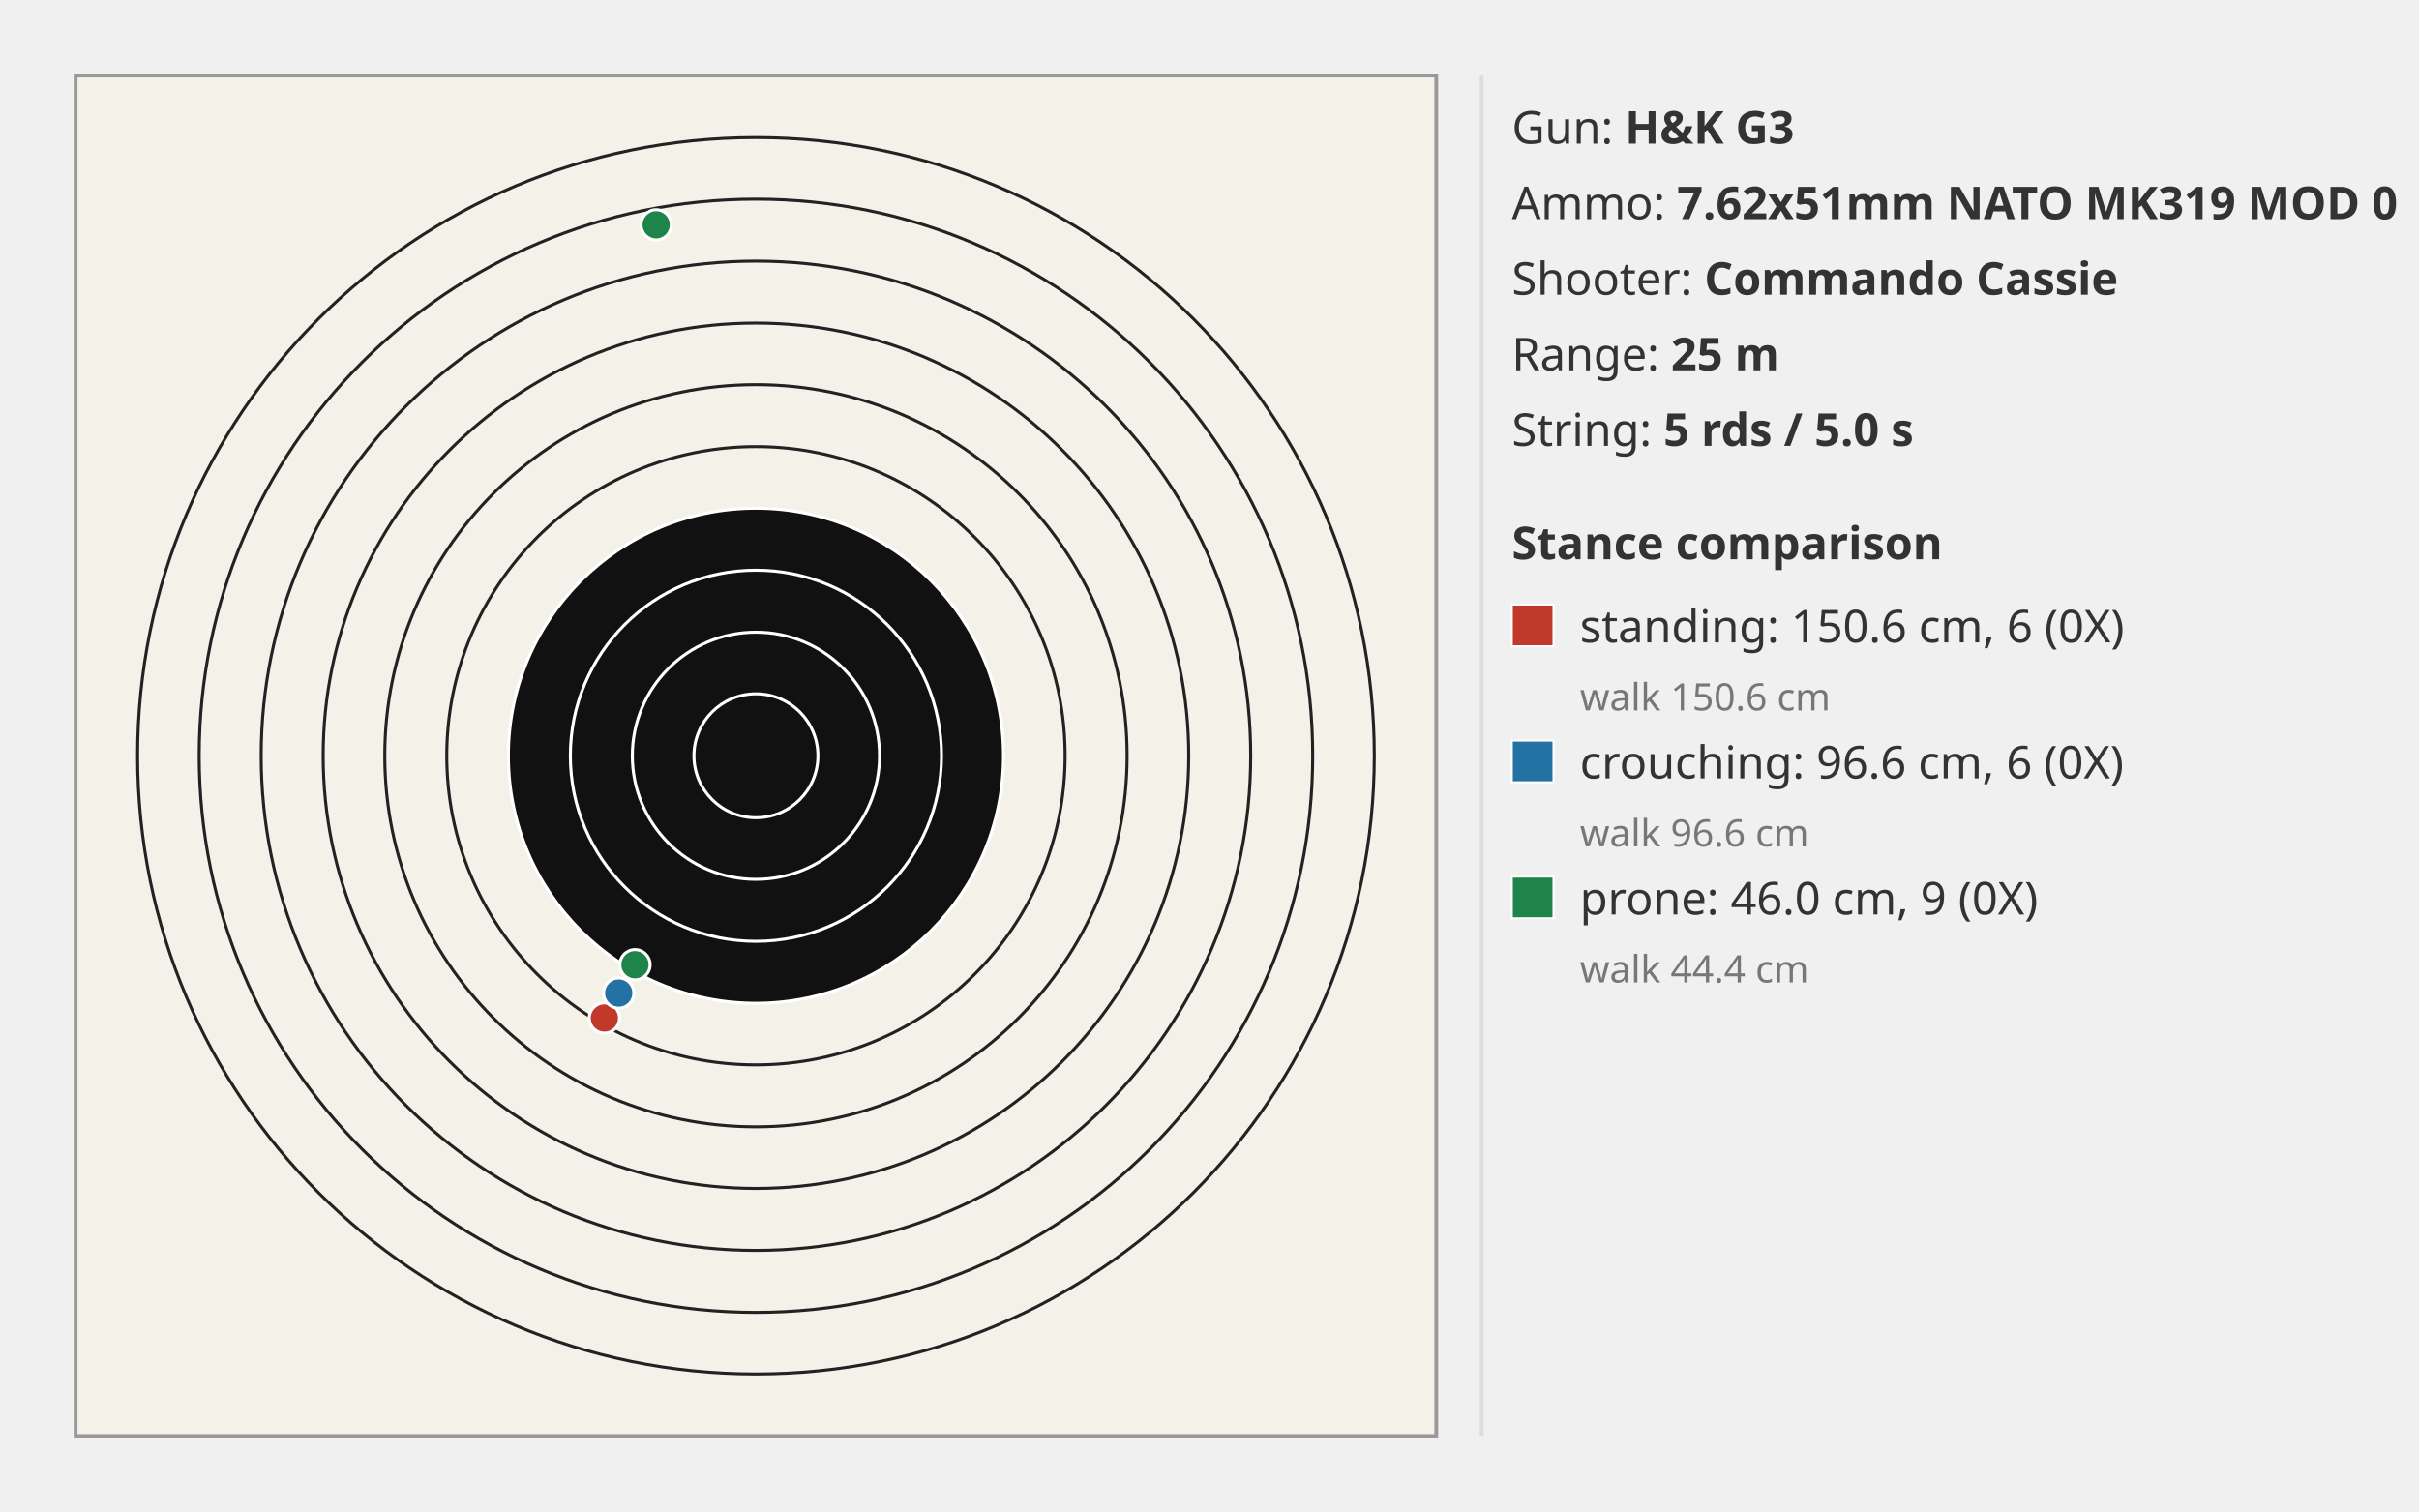
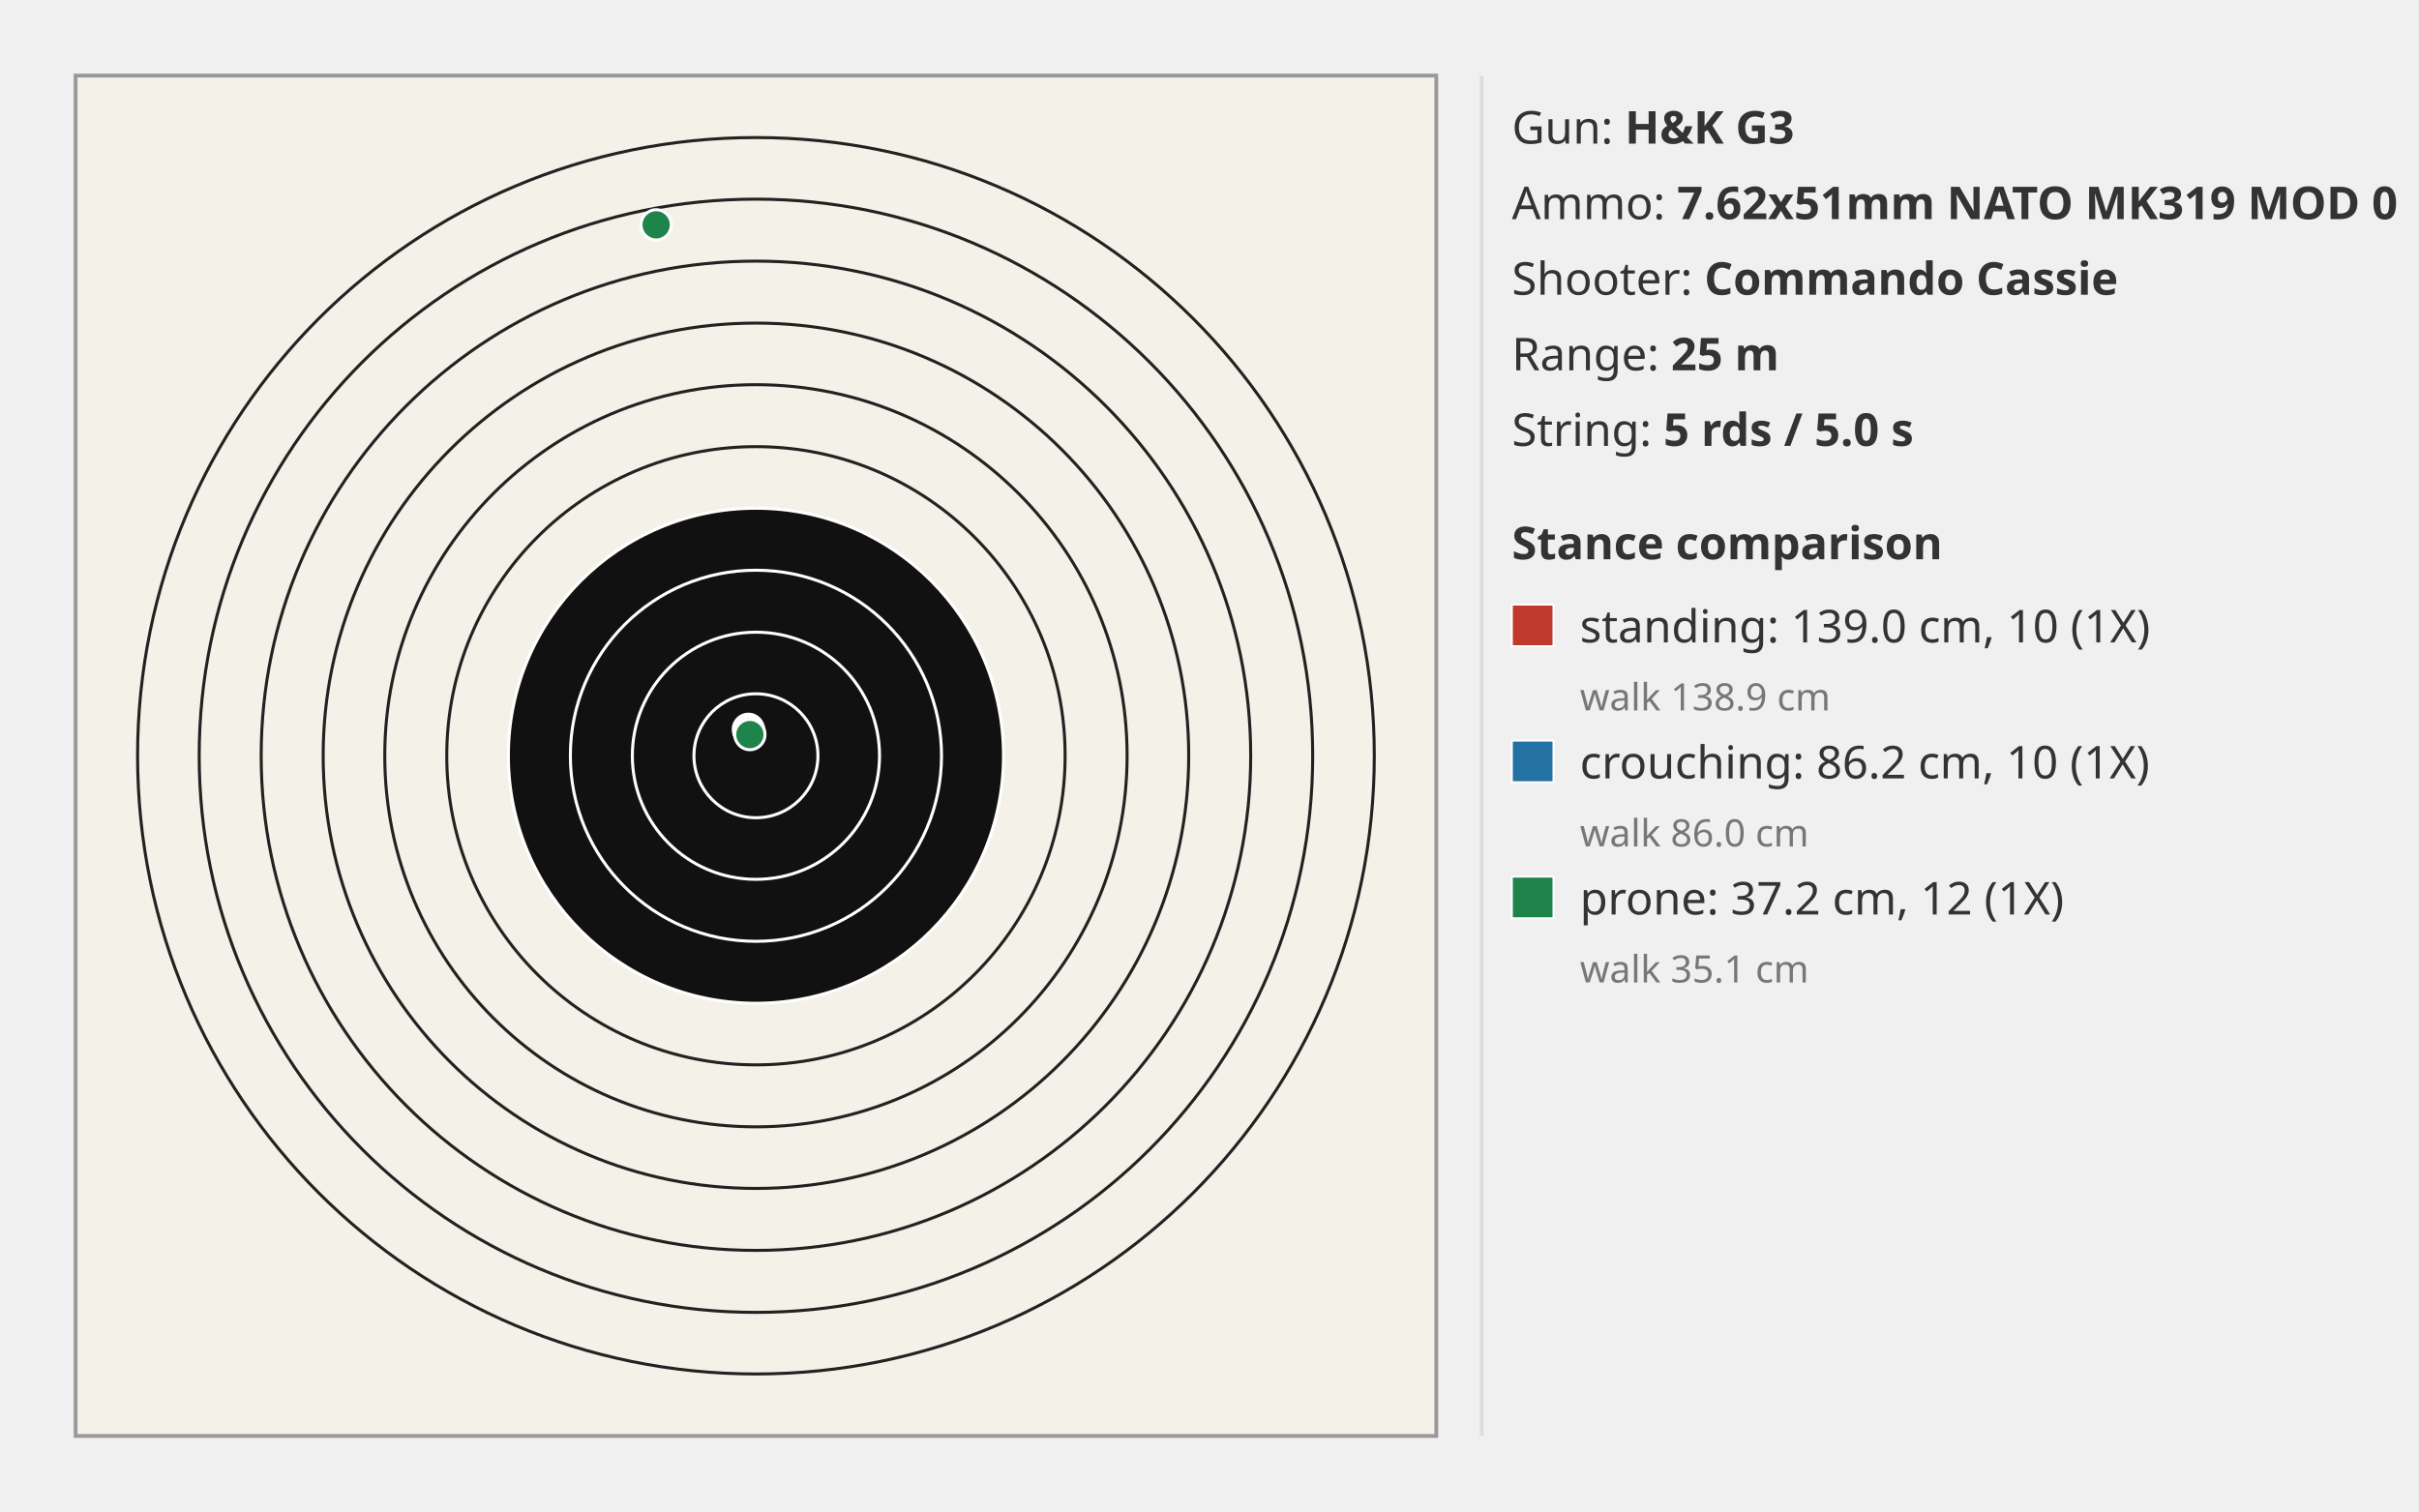
<svg xmlns="http://www.w3.org/2000/svg" width="640" height="400" viewBox="0 0 640 400">
  <rect x="20" y="20" width="360" height="360" fill="#f4f1e8" stroke="#999999" />
  <circle cx="200.0" cy="200.0" r="163.6" fill="none" stroke="#222222" stroke-width="0.8" />
  <circle cx="200.0" cy="200.0" r="147.3" fill="none" stroke="#222222" stroke-width="0.8" />
  <circle cx="200.0" cy="200.0" r="130.9" fill="none" stroke="#222222" stroke-width="0.8" />
  <circle cx="200.0" cy="200.0" r="114.5" fill="none" stroke="#222222" stroke-width="0.8" />
  <circle cx="200.0" cy="200.0" r="98.2" fill="none" stroke="#222222" stroke-width="0.8" />
  <circle cx="200.0" cy="200.0" r="81.8" fill="none" stroke="#222222" stroke-width="0.8" />
  <circle cx="200.0" cy="200.0" r="65.5" fill="#111111" stroke="#ffffff" stroke-width="0.8" />
  <circle cx="200.0" cy="200.0" r="49.1" fill="#111111" stroke="#ffffff" stroke-width="0.8" />
  <circle cx="200.0" cy="200.0" r="32.7" fill="#111111" stroke="#ffffff" stroke-width="0.8" />
  <circle cx="200.0" cy="200.0" r="16.4" fill="#111111" stroke="#ffffff" stroke-width="0.8" />
-   <circle class="shot" cx="159.9" cy="269.4" r="4" fill="#c0392b" stroke="#ffffff" stroke-width="0.8" />
+   <circle class="shot" cx="198.0" cy="193.0" r="4" fill="#c0392b" stroke="#ffffff" stroke-width="0.8" />
  <circle class="shot" cx="167.0" cy="-189.9" r="4" fill="#c0392b" stroke="#ffffff" stroke-width="0.8" />
  <circle class="shot" cx="165.3" cy="-476.7" r="4" fill="#c0392b" stroke="#ffffff" stroke-width="0.8" />
  <circle class="shot" cx="147.0" cy="-637.6" r="4" fill="#c0392b" stroke="#ffffff" stroke-width="0.8" />
  <circle class="shot" cx="163.8" cy="-716.3" r="4" fill="#c0392b" stroke="#ffffff" stroke-width="0.8" />
-   <circle class="shot" cx="163.7" cy="262.8" r="4" fill="#2471a3" stroke="#ffffff" stroke-width="0.8" />
+   <circle class="shot" cx="198.2" cy="193.7" r="4" fill="#2471a3" stroke="#ffffff" stroke-width="0.8" />
  <circle class="shot" cx="170.1" cy="-72.8" r="4" fill="#2471a3" stroke="#ffffff" stroke-width="0.8" />
  <circle class="shot" cx="168.6" cy="-257.3" r="4" fill="#2471a3" stroke="#ffffff" stroke-width="0.8" />
  <circle class="shot" cx="152.0" cy="-342.9" r="4" fill="#2471a3" stroke="#ffffff" stroke-width="0.8" />
  <circle class="shot" cx="167.2" cy="-369.4" r="4" fill="#2471a3" stroke="#ffffff" stroke-width="0.8" />
-   <circle class="shot" cx="168.0" cy="255.3" r="4" fill="#1e8449" stroke="#ffffff" stroke-width="0.8" />
+   <circle class="shot" cx="198.4" cy="194.4" r="4" fill="#1e8449" stroke="#ffffff" stroke-width="0.8" />
  <circle class="shot" cx="173.6" cy="59.5" r="4" fill="#1e8449" stroke="#ffffff" stroke-width="0.8" />
  <circle class="shot" cx="172.3" cy="-23.4" r="4" fill="#1e8449" stroke="#ffffff" stroke-width="0.8" />
  <circle class="shot" cx="157.7" cy="-45.3" r="4" fill="#1e8449" stroke="#ffffff" stroke-width="0.8" />
  <circle class="shot" cx="171.1" cy="-35.3" r="4" fill="#1e8449" stroke="#ffffff" stroke-width="0.8" />
  <line x1="392" y1="20" x2="392" y2="380" stroke="#dddddd" />
  <text x="400" y="38" font-family="sans-serif" font-size="12" fill="#333333">Gun: <tspan font-weight="bold">H&amp;K G3</tspan>
  </text>
  <text x="400" y="58" font-family="sans-serif" font-size="12" fill="#333333">Ammo: <tspan font-weight="bold">7.62x51mm NATO MK319 MOD 0</tspan>
  </text>
  <text x="400" y="78" font-family="sans-serif" font-size="12" fill="#333333">Shooter: <tspan font-weight="bold">Commando Cassie</tspan>
  </text>
  <text x="400" y="98" font-family="sans-serif" font-size="12" fill="#333333">Range: <tspan font-weight="bold">25 m</tspan>
  </text>
  <text x="400" y="118" font-family="sans-serif" font-size="12" fill="#333333">String: <tspan font-weight="bold">5 rds / 5.0 s</tspan>
  </text>
  <text x="400" y="148" font-family="sans-serif" font-size="12" font-weight="bold" fill="#333333">Stance comparison</text>
  <rect x="400" y="160" width="11" height="11" fill="#c0392b" stroke="#ffffff" stroke-width="0.5" />
-   <text x="418" y="170" font-family="sans-serif" font-size="12" fill="#333333">standing: 150.6 cm, 6 (0X)</text>
-   <text x="418" y="188" font-family="sans-serif" font-size="10" fill="#777777">walk 150.6 cm</text>
+   <text x="418" y="170" font-family="sans-serif" font-size="12" fill="#333333">standing: 139.0 cm, 10 (1X)</text>
+   <text x="418" y="188" font-family="sans-serif" font-size="10" fill="#777777">walk 138.9 cm</text>
  <rect x="400" y="196" width="11" height="11" fill="#2471a3" stroke="#ffffff" stroke-width="0.5" />
-   <text x="418" y="206" font-family="sans-serif" font-size="12" fill="#333333">crouching: 96.6 cm, 6 (0X)</text>
-   <text x="418" y="224" font-family="sans-serif" font-size="10" fill="#777777">walk 96.6 cm</text>
+   <text x="418" y="206" font-family="sans-serif" font-size="12" fill="#333333">crouching: 86.2 cm, 10 (1X)</text>
+   <text x="418" y="224" font-family="sans-serif" font-size="10" fill="#777777">walk 86.0 cm</text>
  <rect x="400" y="232" width="11" height="11" fill="#1e8449" stroke="#ffffff" stroke-width="0.5" />
-   <text x="418" y="242" font-family="sans-serif" font-size="12" fill="#333333">prone: 46.0 cm, 9 (0X)</text>
-   <text x="418" y="260" font-family="sans-serif" font-size="10" fill="#777777">walk 44.4 cm</text>
+   <text x="418" y="242" font-family="sans-serif" font-size="12" fill="#333333">prone: 37.2 cm, 12 (1X)</text>
+   <text x="418" y="260" font-family="sans-serif" font-size="10" fill="#777777">walk 35.1 cm</text>
</svg>
